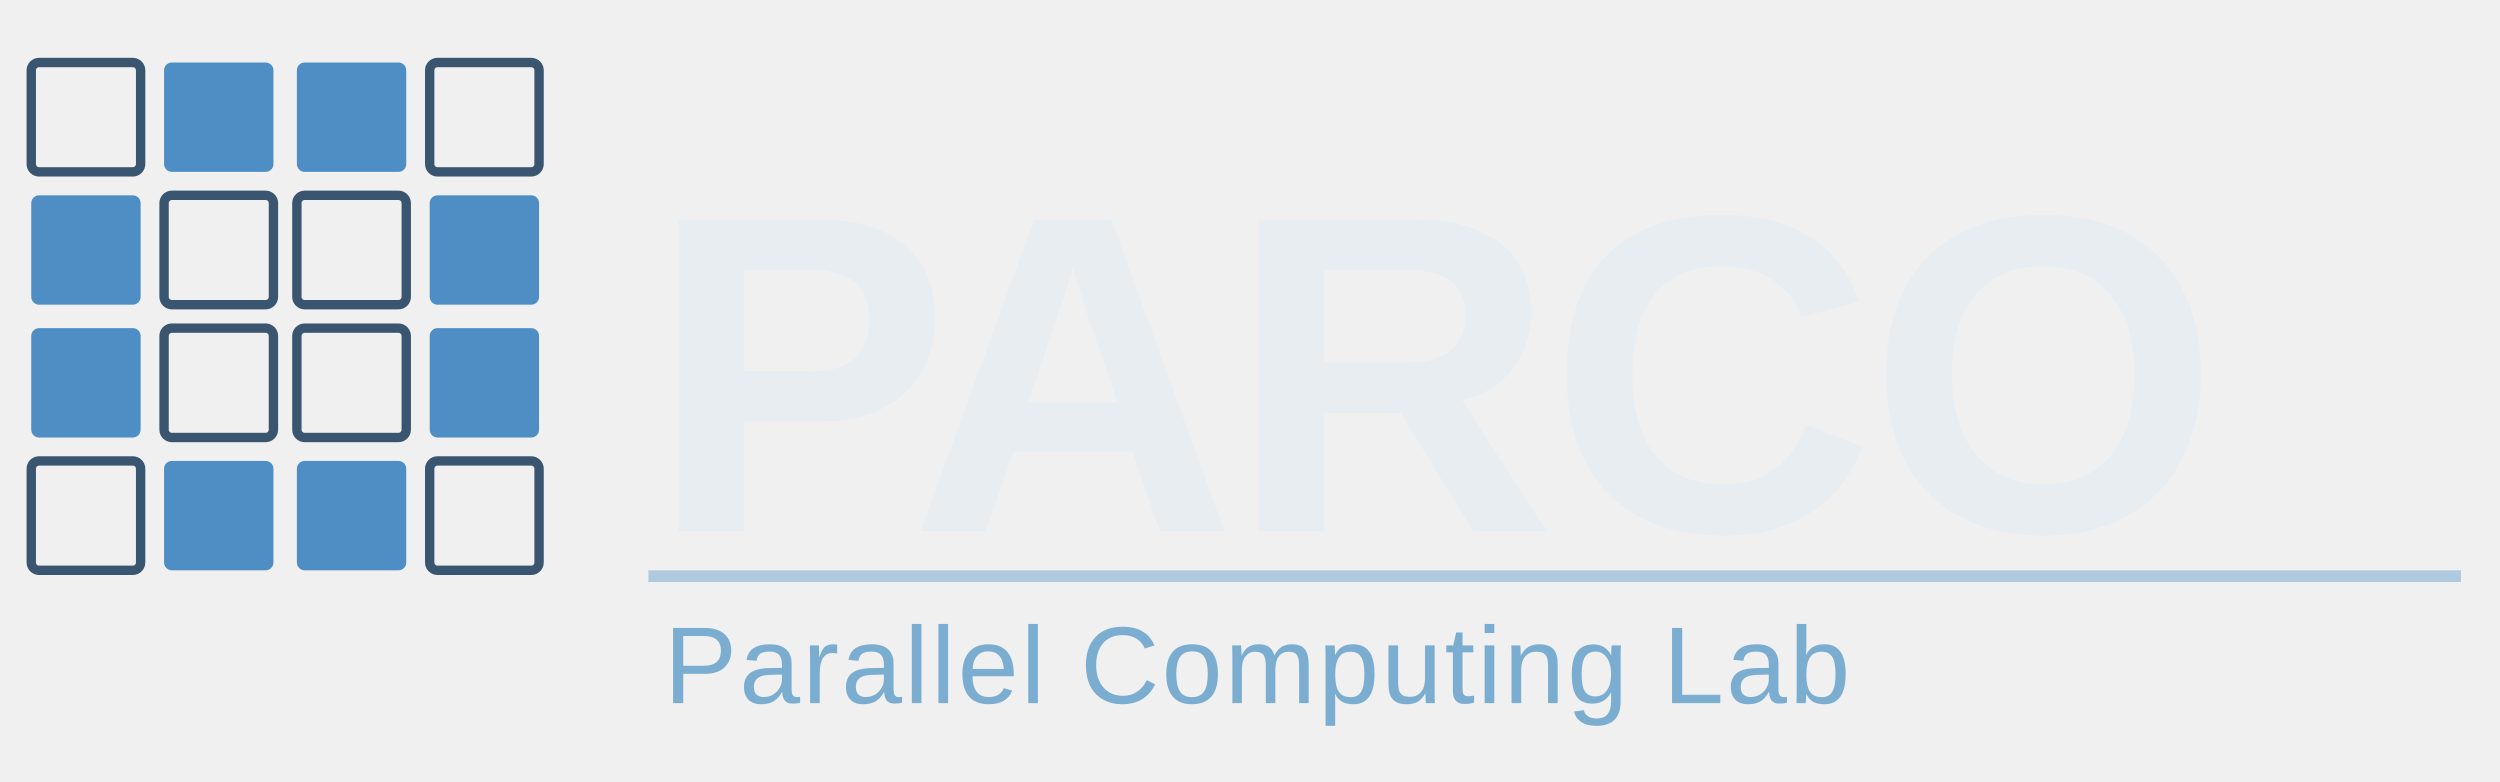
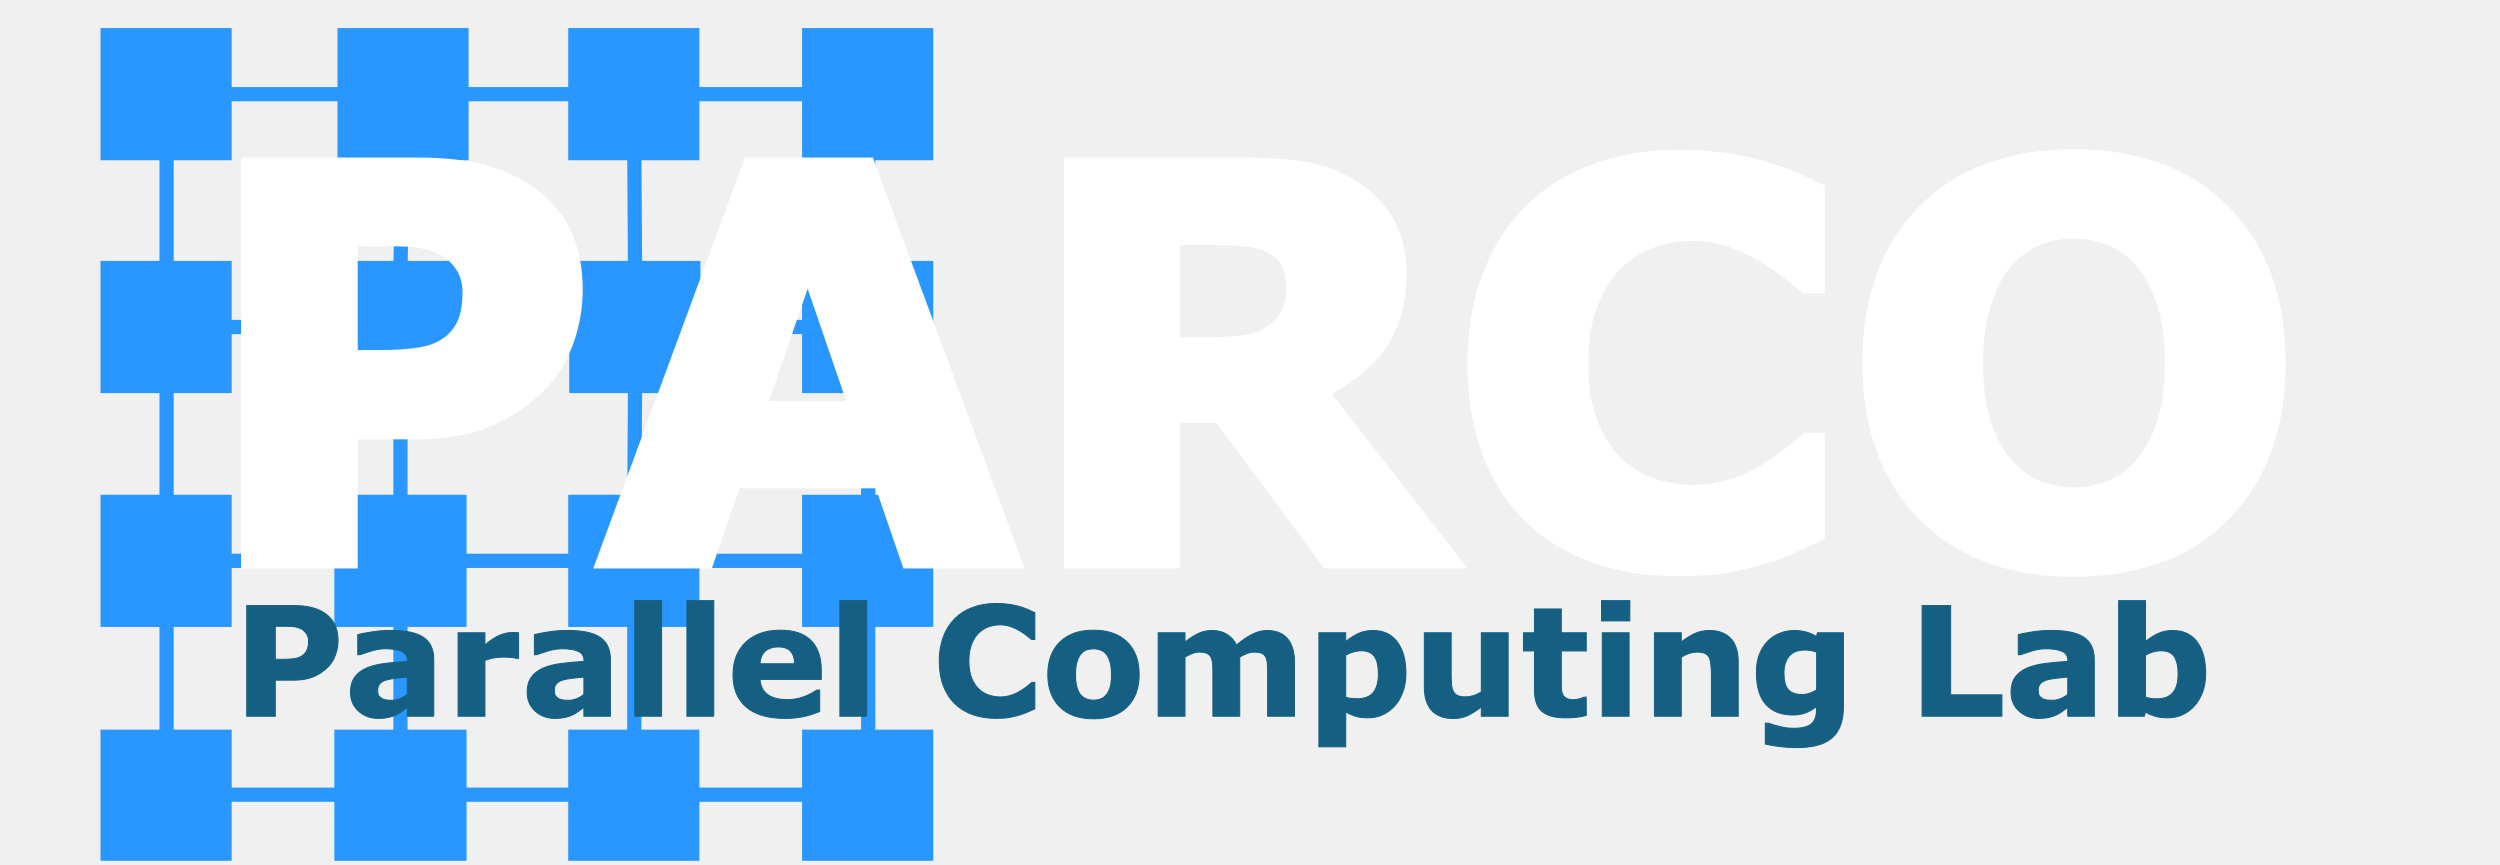
- <svg xmlns="http://www.w3.org/2000/svg" viewBox="0 0 320 100" width="320" height="100" role="img" aria-label="PARCO – Parallel Computing Lab">
-   <g>
-     <rect x="4" y="8" width="14" height="14" rx="1" fill="none" stroke="#3A5570" stroke-width="1.2" />
-     <rect x="21" y="8" width="14" height="14" rx="1" fill="#4E8EC4" stroke="none" />
-     <rect x="38" y="8" width="14" height="14" rx="1" fill="#4E8EC4" stroke="none" />
-     <rect x="55" y="8" width="14" height="14" rx="1" fill="none" stroke="#3A5570" stroke-width="1.2" />
-     <rect x="4" y="25" width="14" height="14" rx="1" fill="#4E8EC4" stroke="none" />
-     <rect x="21" y="25" width="14" height="14" rx="1" fill="none" stroke="#3A5570" stroke-width="1.2" />
-     <rect x="38" y="25" width="14" height="14" rx="1" fill="none" stroke="#3A5570" stroke-width="1.2" />
-     <rect x="55" y="25" width="14" height="14" rx="1" fill="#4E8EC4" stroke="none" />
-     <rect x="4" y="42" width="14" height="14" rx="1" fill="#4E8EC4" stroke="none" />
-     <rect x="21" y="42" width="14" height="14" rx="1" fill="none" stroke="#3A5570" stroke-width="1.2" />
-     <rect x="38" y="42" width="14" height="14" rx="1" fill="none" stroke="#3A5570" stroke-width="1.2" />
-     <rect x="55" y="42" width="14" height="14" rx="1" fill="#4E8EC4" stroke="none" />
-     <rect x="4" y="59" width="14" height="14" rx="1" fill="none" stroke="#3A5570" stroke-width="1.2" />
-     <rect x="21" y="59" width="14" height="14" rx="1" fill="#4E8EC4" stroke="none" />
-     <rect x="38" y="59" width="14" height="14" rx="1" fill="#4E8EC4" stroke="none" />
-     <rect x="55" y="59" width="14" height="14" rx="1" fill="none" stroke="#3A5570" stroke-width="1.2" />
+ <svg xmlns="http://www.w3.org/2000/svg" width="2416" height="835" xml:space="preserve" overflow="hidden" version="1.1" id="svg27">
+   <defs id="defs27" />
+   <g transform="translate(-1035 -815)" id="g27">
+     <g id="g26">
+       <rect x="1139" y="1527" width="113" height="113" stroke="#2997ff" stroke-width="13.75" stroke-linecap="butt" stroke-linejoin="miter" stroke-miterlimit="8" stroke-opacity="1" fill="#2997ff" fill-opacity="1" id="rect1" />
+       <path d="M1196 1414 1196 1526.38" stroke="#2997ff" stroke-width="13.75" stroke-linecap="butt" stroke-linejoin="miter" stroke-miterlimit="8" stroke-opacity="1" fill="none" fill-rule="evenodd" id="path1" />
+       <rect x="1365" y="1527" width="114" height="113" stroke="#2997ff" stroke-width="13.75" stroke-linecap="butt" stroke-linejoin="miter" stroke-miterlimit="8" stroke-opacity="1" fill="#2997ff" fill-opacity="1" id="rect2" />
+       <path d="M1422 1414 1422 1526.38" stroke="#2997ff" stroke-width="13.75" stroke-linecap="butt" stroke-linejoin="miter" stroke-miterlimit="8" stroke-opacity="1" fill="none" fill-rule="evenodd" id="path2" />
+       <path d="M1252 1583 1365.18 1583" stroke="#2997ff" stroke-width="13.75" stroke-linecap="butt" stroke-linejoin="miter" stroke-miterlimit="8" stroke-opacity="1" fill="none" fill-rule="evenodd" id="path3" />
+       <rect x="1591" y="1527" width="113" height="113" stroke="#2997ff" stroke-width="13.75" stroke-linecap="butt" stroke-linejoin="miter" stroke-miterlimit="8" stroke-opacity="1" fill="#2997ff" fill-opacity="1" id="rect3" />
+       <path d="M1648 1414 1648 1526.38" stroke="#2997ff" stroke-width="13.75" stroke-linecap="butt" stroke-linejoin="miter" stroke-miterlimit="8" stroke-opacity="1" fill="none" fill-rule="evenodd" id="path4" />
+       <path d="M1479 1583 1591.44 1583" stroke="#2997ff" stroke-width="13.75" stroke-linecap="butt" stroke-linejoin="miter" stroke-miterlimit="8" stroke-opacity="1" fill="none" fill-rule="evenodd" id="path5" />
+       <rect x="1817" y="1527" width="113" height="113" stroke="#2997ff" stroke-width="13.75" stroke-linecap="butt" stroke-linejoin="miter" stroke-miterlimit="8" stroke-opacity="1" fill="#2997ff" fill-opacity="1" id="rect5" />
+       <path d="M1874 1414 1874 1526.38" stroke="#2997ff" stroke-width="13.75" stroke-linecap="butt" stroke-linejoin="miter" stroke-miterlimit="8" stroke-opacity="1" fill="none" fill-rule="evenodd" id="path6" />
+       <path d="M1704 1583 1816.89 1583" stroke="#2997ff" stroke-width="13.75" stroke-linecap="butt" stroke-linejoin="miter" stroke-miterlimit="8" stroke-opacity="1" fill="none" fill-rule="evenodd" id="path7" />
+       <rect x="1139" y="849" width="113" height="114" stroke="#2997ff" stroke-width="13.75" stroke-linecap="butt" stroke-linejoin="miter" stroke-miterlimit="8" stroke-opacity="1" fill="#2997ff" fill-opacity="1" id="rect7" />
+       <path d="M0 0 115.33 0.001" stroke="#2997ff" stroke-width="13.75" stroke-linecap="butt" stroke-linejoin="miter" stroke-miterlimit="8" stroke-opacity="1" fill="none" fill-rule="evenodd" transform="matrix(1 0 0 -1 1252 906.001)" id="path8" />
+       <rect x="1139" y="1074" width="113" height="114" stroke="#2997ff" stroke-width="13.75" stroke-linecap="butt" stroke-linejoin="miter" stroke-miterlimit="8" stroke-opacity="1" fill="#2997ff" fill-opacity="1" id="rect8" />
+       <rect x="1368" y="849" width="113" height="114" stroke="#2997ff" stroke-width="13.75" stroke-linecap="butt" stroke-linejoin="miter" stroke-miterlimit="8" stroke-opacity="1" fill="#2997ff" fill-opacity="1" id="rect9" />
+       <path d="M1196 963 1196 1074.3" stroke="#2997ff" stroke-width="13.75" stroke-linecap="butt" stroke-linejoin="miter" stroke-miterlimit="8" stroke-opacity="1" fill="none" fill-rule="evenodd" id="path9" />
+       <rect x="1365" y="1074" width="114" height="114" stroke="#2997ff" stroke-width="13.75" stroke-linecap="butt" stroke-linejoin="miter" stroke-miterlimit="8" stroke-opacity="1" fill="#2997ff" fill-opacity="1" id="rect10" />
+       <path d="M0 0 2.154 111.302" stroke="#2997ff" stroke-width="13.75" stroke-linecap="butt" stroke-linejoin="miter" stroke-miterlimit="8" stroke-opacity="1" fill="none" fill-rule="evenodd" transform="matrix(-1 0 0 1 1424.15 963)" id="path10" />
+       <path d="M1252 1131 1365.18 1131" stroke="#2997ff" stroke-width="13.75" stroke-linecap="butt" stroke-linejoin="miter" stroke-miterlimit="8" stroke-opacity="1" fill="none" fill-rule="evenodd" id="path11" />
+       <path d="M1481 906 1591.29 906" stroke="#2997ff" stroke-width="13.75" stroke-linecap="butt" stroke-linejoin="miter" stroke-miterlimit="8" stroke-opacity="1" fill="none" fill-rule="evenodd" id="path12" />
+       <rect x="1591" y="849" width="113" height="114" stroke="#2997ff" stroke-width="13.75" stroke-linecap="butt" stroke-linejoin="miter" stroke-miterlimit="8" stroke-opacity="1" fill="#2997ff" fill-opacity="1" id="rect12" />
+       <path d="M1648 963 1648.73 1074.3" stroke="#2997ff" stroke-width="13.75" stroke-linecap="butt" stroke-linejoin="miter" stroke-miterlimit="8" stroke-opacity="1" fill="none" fill-rule="evenodd" id="path13" />
+       <path d="M1479 1131 1592.18 1131" stroke="#2997ff" stroke-width="13.75" stroke-linecap="butt" stroke-linejoin="miter" stroke-miterlimit="8" stroke-opacity="1" fill="none" fill-rule="evenodd" id="path14" />
+       <path d="M1704 906 1816.89 906" stroke="#2997ff" stroke-width="13.75" stroke-linecap="butt" stroke-linejoin="miter" stroke-miterlimit="8" stroke-opacity="1" fill="none" fill-rule="evenodd" id="path15" />
+       <rect x="1817" y="849" width="113" height="114" stroke="#2997ff" stroke-width="13.75" stroke-linecap="butt" stroke-linejoin="miter" stroke-miterlimit="8" stroke-opacity="1" fill="#2997ff" fill-opacity="1" id="rect15" />
+       <rect x="1817" y="1074" width="113" height="114" stroke="#2997ff" stroke-width="13.75" stroke-linecap="butt" stroke-linejoin="miter" stroke-miterlimit="8" stroke-opacity="1" fill="#2997ff" fill-opacity="1" id="rect16" />
+       <path d="M1874 963 1874 1074.3" stroke="#2997ff" stroke-width="13.75" stroke-linecap="butt" stroke-linejoin="miter" stroke-miterlimit="8" stroke-opacity="1" fill="none" fill-rule="evenodd" id="path16" />
+       <path d="M1705 1131 1817.15 1131" stroke="#2997ff" stroke-width="13.75" stroke-linecap="butt" stroke-linejoin="miter" stroke-miterlimit="8" stroke-opacity="1" fill="none" fill-rule="evenodd" id="path17" />
+       <rect x="1139" y="1300" width="113" height="114" stroke="#2997ff" stroke-width="13.75" stroke-linecap="butt" stroke-linejoin="miter" stroke-miterlimit="8" stroke-opacity="1" fill="#2997ff" fill-opacity="1" id="rect17" />
+       <path d="M1196 1188 1196 1300.38" stroke="#2997ff" stroke-width="13.75" stroke-linecap="butt" stroke-linejoin="miter" stroke-miterlimit="8" stroke-opacity="1" fill="none" fill-rule="evenodd" id="path18" />
+       <rect x="1365" y="1300" width="114" height="114" stroke="#2997ff" stroke-width="13.75" stroke-linecap="butt" stroke-linejoin="miter" stroke-miterlimit="8" stroke-opacity="1" fill="#2997ff" fill-opacity="1" id="rect18" />
+       <path d="M1422 1188 1422 1300.38" stroke="#2997ff" stroke-width="13.75" stroke-linecap="butt" stroke-linejoin="miter" stroke-miterlimit="8" stroke-opacity="1" fill="none" fill-rule="evenodd" id="path19" />
+       <path d="M1252 1357 1365.18 1357" stroke="#2997ff" stroke-width="13.75" stroke-linecap="butt" stroke-linejoin="miter" stroke-miterlimit="8" stroke-opacity="1" fill="none" fill-rule="evenodd" id="path20" />
+       <rect x="1591" y="1300" width="113" height="114" stroke="#2997ff" stroke-width="13.75" stroke-linecap="butt" stroke-linejoin="miter" stroke-miterlimit="8" stroke-opacity="1" fill="#2997ff" fill-opacity="1" id="rect20" />
+       <path d="M0 0 0.735 112.378" stroke="#2997ff" stroke-width="13.75" stroke-linecap="butt" stroke-linejoin="miter" stroke-miterlimit="8" stroke-opacity="1" fill="none" fill-rule="evenodd" transform="matrix(-1 0 0 1 1648.73 1188)" id="path21" />
+       <path d="M1479 1357 1591.44 1357" stroke="#2997ff" stroke-width="13.75" stroke-linecap="butt" stroke-linejoin="miter" stroke-miterlimit="8" stroke-opacity="1" fill="none" fill-rule="evenodd" id="path22" />
+       <rect x="1817" y="1300" width="113" height="114" stroke="#2997ff" stroke-width="13.75" stroke-linecap="butt" stroke-linejoin="miter" stroke-miterlimit="8" stroke-opacity="1" fill="#2997ff" fill-opacity="1" id="rect22" />
+       <path d="M1874 1188 1874 1300.38" stroke="#2997ff" stroke-width="13.75" stroke-linecap="butt" stroke-linejoin="miter" stroke-miterlimit="8" stroke-opacity="1" fill="none" fill-rule="evenodd" id="path23" />
+       <path d="M1704 1357 1816.89 1357" stroke="#2997ff" stroke-width="13.75" stroke-linecap="butt" stroke-linejoin="miter" stroke-miterlimit="8" stroke-opacity="1" fill="none" fill-rule="evenodd" id="path24" />
+       <rect x="1592" y="1074" width="113" height="114" stroke="#2997ff" stroke-width="13.75" stroke-linecap="butt" stroke-linejoin="miter" stroke-miterlimit="8" stroke-opacity="1" fill="#2997ff" fill-opacity="1" id="rect24" />
+       <path d="M1815.5 1072.41 1768.35 1209.68 1862.63 1209.68ZM1373.71 1045.76 1373.71 1160.27 1402.02 1160.27C1418.83 1160.27 1432.68 1159.24 1443.58 1157.19 1454.47 1155.13 1463.6 1151.03 1470.98 1144.87 1477.33 1139.39 1481.92 1132.84 1484.75 1125.22 1487.58 1117.61 1488.99 1108.32 1488.99 1097.37 1488.99 1086.58 1486.08 1077.3 1480.24 1069.51 1474.41 1061.72 1467.64 1056.29 1459.92 1053.21 1449.62 1049.1 1439.59 1046.83 1429.81 1046.4 1420.03 1045.97 1406.99 1045.76 1390.7 1045.76ZM2168.41 1044.73 2168.41 1147.92 2198.77 1147.92C2214.55 1147.92 2227.76 1147.15 2238.4 1145.6 2249.03 1144.06 2257.95 1140.54 2265.16 1135.05 2272.02 1129.73 2277.04 1123.86 2280.21 1117.42 2283.39 1110.99 2284.97 1102.37 2284.97 1091.56 2284.97 1081.96 2283 1073.72 2279.05 1066.86 2275.11 1060 2268.33 1054.59 2258.73 1050.65 2252.04 1047.9 2244.23 1046.23 2235.31 1045.63 2226.39 1045.03 2216.01 1044.73 2204.17 1044.73ZM3039.41 1038.56C3026.88 1038.56 3015.09 1040.79 3004.03 1045.25 2992.96 1049.71 2982.8 1057.08 2973.53 1067.38 2964.96 1076.98 2957.96 1090.23 2952.56 1107.13 2947.16 1124.03 2944.46 1143.63 2944.46 1165.93 2944.46 1188.75 2947.07 1208.17 2952.3 1224.21 2957.54 1240.25 2964.44 1253.33 2973.02 1263.46 2981.6 1273.58 2991.63 1281.04 3003.13 1285.84 3014.62 1290.65 3026.71 1293.05 3039.41 1293.05 3052.1 1293.05 3064.2 1290.6 3075.69 1285.71 3087.18 1280.83 3097.22 1273.23 3105.8 1262.94 3115.4 1251.28 3122.52 1237.51 3127.16 1221.64 3131.79 1205.77 3134.1 1187.12 3134.1 1165.67 3134.1 1142.69 3131.44 1123.13 3126.13 1107 3120.81 1090.88 3113.86 1077.84 3105.28 1067.89 3096.53 1057.6 3086.46 1050.13 3075.05 1045.5 3063.64 1040.87 3051.76 1038.56 3039.41 1038.56ZM2070.11 974.224 2235.82 974.224C2258.47 974.224 2277.94 975.511 2294.24 978.084 2310.53 980.657 2325.8 986.232 2340.04 994.81 2354.45 1003.39 2365.9 1014.5 2374.39 1028.13 2382.89 1041.77 2387.13 1058.88 2387.13 1079.47 2387.13 1107.78 2380.57 1130.85 2367.45 1148.69 2354.32 1166.53 2335.58 1181.37 2311.22 1193.21L2439.11 1357.38 2318.42 1357.38 2214.19 1216.88 2168.41 1216.88 2168.41 1357.38 2070.11 1357.38ZM1759.86 974.224 1873.59 974.224 2015.12 1357.38 1913.08 1357.38 1886.39 1279.93 1744.6 1279.93 1717.91 1357.38 1618.33 1357.38ZM1274.9 974.224 1437.53 974.224C1461.89 974.224 1482.43 976.326 1499.16 980.528 1515.88 984.731 1530.68 991.036 1543.55 999.442 1558.99 1009.56 1570.78 1022.52 1578.93 1038.3 1587.08 1054.08 1591.15 1073.04 1591.15 1095.17 1591.15 1112.32 1588.15 1129.09 1582.14 1145.47 1576.14 1161.86 1567.56 1175.62 1556.41 1186.77 1541.14 1201.87 1524.12 1213.28 1505.33 1221 1486.55 1228.72 1463.17 1232.58 1435.21 1232.58L1373.71 1232.58 1373.71 1357.38 1274.9 1357.38ZM2656.04 966.762C2672.17 966.762 2686.71 967.662 2699.66 969.464 2712.61 971.265 2724.58 973.624 2735.56 976.54 2747.05 979.799 2757.47 983.445 2766.82 987.476 2776.17 991.508 2784.36 995.239 2791.4 998.67L2791.4 1091.56 2780.07 1091.56C2775.27 1087.47 2769.22 1082.6 2761.93 1076.97 2754.64 1071.34 2746.36 1065.79 2737.1 1060.33 2727.67 1054.87 2717.46 1050.26 2706.48 1046.5 2695.5 1042.75 2683.75 1040.87 2671.23 1040.87 2657.33 1040.87 2644.12 1043.05 2631.6 1047.42 2619.08 1051.78 2607.5 1059.02 2596.86 1069.12 2586.74 1078.88 2578.55 1091.8 2572.29 1107.89 2566.02 1123.99 2562.89 1143.5 2562.89 1166.45 2562.89 1190.41 2566.28 1210.44 2573.06 1226.53 2579.83 1242.63 2588.37 1255.3 2598.66 1264.54 2609.13 1273.95 2620.79 1280.67 2633.66 1284.7 2646.52 1288.72 2659.22 1290.73 2671.74 1290.73 2683.75 1290.73 2695.63 1288.94 2707.38 1285.36 2719.13 1281.77 2729.98 1276.91 2739.93 1270.76 2748.34 1265.81 2756.14 1260.52 2763.35 1254.89 2770.55 1249.26 2776.47 1244.39 2781.1 1240.3L2791.4 1240.3 2791.4 1331.9C2781.79 1336.19 2772.61 1340.22 2763.86 1344 2755.11 1347.77 2745.94 1351.03 2736.33 1353.78 2723.81 1357.38 2712.06 1360.12 2701.08 1362.01 2690.1 1363.9 2675 1364.84 2655.79 1364.84 2627.31 1364.84 2601.02 1360.64 2576.92 1352.23 2552.81 1343.83 2532.1 1331.3 2514.77 1314.66 2497.45 1298.02 2484.02 1277.27 2474.5 1252.39 2464.98 1227.52 2460.22 1198.78 2460.22 1166.19 2460.22 1135.82 2464.77 1108.29 2473.86 1083.59 2482.95 1058.88 2496.16 1037.7 2513.49 1020.03 2530.13 1003.04 2550.76 989.921 2575.37 980.657 2599.99 971.393 2626.88 966.762 2656.04 966.762ZM3039.15 966.247C3100.57 966.247 3148.86 984.131 3184.02 1019.9 3219.19 1055.67 3236.78 1104.34 3236.78 1165.93 3236.78 1227 3219.28 1275.51 3184.28 1311.45 3149.29 1347.39 3100.91 1365.36 3039.15 1365.36 2977.56 1365.36 2929.27 1347.39 2894.28 1311.45 2859.28 1275.51 2841.78 1227 2841.78 1165.93 2841.78 1104.34 2859.28 1055.67 2894.28 1019.9 2929.27 984.131 2977.56 966.247 3039.15 966.247Z" stroke="#FFFFFF" stroke-width="14" stroke-linecap="butt" stroke-linejoin="miter" stroke-miterlimit="8" stroke-opacity="1" fill="#FFFFFF" fill-rule="evenodd" fill-opacity="1" id="path25" />
+       <text fill="#ffffff" fill-opacity="1" font-family="Arial, Arial_MSFontService, sans-serif" font-size="399.11px" direction="ltr" writing-mode="lr-tb" x="1274.9" y="1315.47" id="text25" />
+       <path d="M3033.29 1469.31C3029.79 1469.6 3026.01 1469.99 3021.95 1470.49 3017.88 1470.99 3014.79 1471.58 3012.69 1472.25 3010.1 1473.06 3008.13 1474.24 3006.76 1475.79 3005.4 1477.34 3004.72 1479.38 3004.72 1481.9 3004.72 1483.57 3004.86 1484.93 3005.15 1485.98 3005.44 1487.03 3006.15 1488.03 3007.3 1488.99 3008.4 1489.94 3009.72 1490.64 3011.25 1491.1 3012.78 1491.55 3015.17 1491.78 3018.43 1491.78 3021.01 1491.78 3023.63 1491.25 3026.29 1490.2 3028.94 1489.15 3031.28 1487.77 3033.29 1486.05ZM1599.28 1469.31C1595.78 1469.6 1592 1469.99 1587.94 1470.49 1583.87 1470.99 1580.78 1471.58 1578.68 1472.25 1576.09 1473.06 1574.12 1474.24 1572.75 1475.79 1571.39 1477.34 1570.71 1479.38 1570.71 1481.9 1570.71 1483.57 1570.85 1484.93 1571.14 1485.98 1571.43 1487.03 1572.14 1488.03 1573.29 1488.99 1574.39 1489.94 1575.71 1490.64 1577.24 1491.1 1578.77 1491.55 1581.16 1491.78 1584.42 1491.78 1587 1491.78 1589.62 1491.25 1592.28 1490.2 1594.93 1489.15 1597.27 1487.77 1599.28 1486.05ZM1428.55 1469.31C1425.05 1469.6 1421.27 1469.99 1417.21 1470.49 1413.14 1470.99 1410.05 1471.58 1407.95 1472.25 1405.36 1473.06 1403.39 1474.24 1402.03 1475.79 1400.66 1477.34 1399.98 1479.38 1399.98 1481.9 1399.98 1483.57 1400.12 1484.93 1400.41 1485.98 1400.7 1487.03 1401.41 1488.03 1402.56 1488.99 1403.66 1489.94 1404.98 1490.64 1406.51 1491.1 1408.04 1491.55 1410.43 1491.78 1413.69 1491.78 1416.27 1491.78 1418.89 1491.25 1421.55 1490.2 1424.2 1489.15 1426.54 1487.77 1428.55 1486.05ZM3123.25 1443.9C3120.82 1443.9 3118.31 1444.27 3115.73 1445.01 3113.16 1445.75 3110.7 1446.82 3108.36 1448.2L3108.36 1488.62C3110.22 1489.29 3111.99 1489.74 3113.66 1489.98 3115.33 1490.22 3117.33 1490.34 3119.67 1490.34 3126.5 1490.34 3131.58 1488.34 3134.93 1484.32 3138.27 1480.31 3139.94 1474.29 3139.94 1466.26 3139.94 1459.1 3138.72 1453.58 3136.29 1449.71 3133.85 1445.84 3129.51 1443.9 3123.25 1443.9ZM2350.39 1443.9C2347.95 1443.9 2345.45 1444.27 2342.87 1445.01 2340.29 1445.75 2337.83 1446.82 2335.49 1448.2L2335.49 1488.69C2337.21 1489.36 2339.05 1489.79 2341.01 1489.98 2342.97 1490.17 2344.9 1490.27 2346.81 1490.27 2353.64 1490.27 2358.72 1488.28 2362.06 1484.29 2365.4 1480.3 2367.08 1474.29 2367.08 1466.26 2367.08 1458.43 2365.74 1452.74 2363.06 1449.21 2360.39 1445.67 2356.17 1443.9 2350.39 1443.9ZM2779.35 1443.18C2772.57 1443.18 2767.48 1445.13 2764.1 1449.03 2760.71 1452.93 2759.01 1458.38 2759.01 1465.36 2759.01 1473.12 2760.45 1478.52 2763.34 1481.59 2766.23 1484.65 2770.52 1486.18 2776.2 1486.18 2778.78 1486.18 2781.31 1485.77 2783.79 1484.96 2786.27 1484.15 2788.54 1483.07 2790.59 1481.73L2790.59 1445.19C2789.11 1444.57 2787.3 1444.08 2785.15 1443.72 2783 1443.36 2781.07 1443.18 2779.35 1443.18ZM2091.75 1442.04C2089.26 1442.04 2087.04 1442.37 2085.11 1443.04 2083.17 1443.71 2081.31 1445.05 2079.54 1447.06 2077.96 1448.93 2076.71 1451.49 2075.77 1454.74 2074.84 1457.99 2074.38 1462.09 2074.38 1467.01 2074.38 1471.42 2074.78 1475.23 2075.6 1478.46 2076.41 1481.69 2077.61 1484.29 2079.18 1486.25 2080.72 1488.12 2082.55 1489.48 2084.68 1490.34 2086.8 1491.2 2089.23 1491.63 2091.96 1491.63 2094.31 1491.63 2096.54 1491.24 2098.67 1490.45 2100.8 1489.66 2102.61 1488.33 2104.09 1486.47 2105.77 1484.41 2107.02 1481.93 2107.86 1479.04 2108.7 1476.14 2109.12 1472.13 2109.12 1467.01 2109.12 1462.28 2108.68 1458.31 2107.82 1455.1 2106.96 1451.89 2105.77 1449.33 2104.23 1447.42 2102.7 1445.46 2100.86 1444.07 2098.71 1443.26 2096.55 1442.44 2094.23 1442.04 2091.75 1442.04ZM1787.1 1440.17C1782.12 1440.17 1778.03 1441.46 1774.82 1444.05 1771.62 1446.63 1769.82 1450.77 1769.44 1456.46L1802.96 1456.46C1802.82 1451.06 1801.48 1446.99 1798.94 1444.26 1796.4 1441.53 1792.46 1440.17 1787.1 1440.17ZM2583.44 1426.53 2609.35 1426.53 2609.35 1507.14 2583.44 1507.14ZM2411.49 1426.53 2437.4 1426.53 2437.4 1466.51C2437.4 1470.58 2437.53 1473.96 2437.79 1476.67 2438.06 1479.37 2438.67 1481.61 2439.62 1483.38 2440.53 1485.15 2441.91 1486.44 2443.75 1487.26 2445.59 1488.07 2448.17 1488.48 2451.47 1488.48 2453.67 1488.48 2456.11 1488.07 2458.79 1487.26 2461.47 1486.44 2464.05 1485.25 2466.54 1483.67L2466.54 1426.53 2492.45 1426.53 2492.45 1507.14 2466.54 1507.14 2466.54 1498.24C2461.76 1501.87 2457.39 1504.64 2453.42 1506.53 2449.46 1508.42 2444.73 1509.36 2439.23 1509.36 2430.34 1509.36 2423.49 1506.8 2418.69 1501.68 2413.89 1496.56 2411.49 1489 2411.49 1479ZM1530.05 1426.24C1530.95 1426.24 1531.98 1426.27 1533.13 1426.32 1534.27 1426.36 1535.27 1426.44 1536.13 1426.53L1536.13 1451.15 1533.84 1451.15C1532.74 1450.77 1530.98 1450.48 1528.54 1450.29 1526.11 1450.1 1524.08 1450 1522.45 1450 1518.78 1450 1515.53 1450.24 1512.71 1450.72 1509.9 1451.2 1506.86 1452.01 1503.62 1453.16L1503.62 1507.14 1477.71 1507.14 1477.71 1426.53 1503.62 1426.53 1503.62 1438.38C1509.3 1433.49 1514.24 1430.25 1518.44 1428.65 1522.64 1427.05 1526.51 1426.24 1530.05 1426.24ZM2768.87 1424.31C2773.22 1424.31 2777.18 1424.82 2780.74 1425.85 2784.3 1426.88 2787.53 1428.3 2790.45 1430.12L2791.38 1426.53 2816.5 1426.53 2816.5 1497.88C2816.5 1505.44 2815.43 1511.8 2813.27 1516.97 2811.12 1522.14 2808.11 1526.18 2804.23 1529.1 2800.35 1532.07 2795.68 1534.21 2790.2 1535.53 2784.72 1536.84 2778.53 1537.5 2771.64 1537.5 2766.04 1537.5 2760.53 1537.16 2755.1 1536.49 2749.67 1535.82 2744.97 1535.01 2740.99 1534.05L2740.99 1513.89 2744.15 1513.89C2747.3 1515.13 2751.15 1516.27 2755.69 1517.29 2760.23 1518.32 2764.29 1518.84 2767.87 1518.84 2772.65 1518.84 2776.53 1518.4 2779.52 1517.51 2782.51 1516.62 2784.79 1515.37 2786.36 1513.74 2787.85 1512.21 2788.92 1510.25 2789.59 1507.86 2790.26 1505.46 2790.59 1502.59 2790.59 1499.24L2790.59 1497.74C2787.49 1500.27 2784.05 1502.28 2780.27 1503.76 2776.49 1505.25 2772.29 1505.99 2767.65 1505.99 2756.37 1505.99 2747.68 1502.59 2741.56 1495.8 2735.44 1489 2732.38 1478.67 2732.38 1464.79 2732.38 1458.14 2733.31 1452.4 2735.18 1447.56 2737.04 1442.73 2739.67 1438.52 2743.06 1434.93 2746.22 1431.58 2750.1 1428.97 2754.71 1427.11 2759.32 1425.24 2764.04 1424.31 2768.87 1424.31ZM2687.08 1424.31C2695.77 1424.31 2702.57 1426.84 2707.47 1431.92 2712.37 1436.99 2714.82 1444.57 2714.82 1454.67L2714.82 1507.14 2688.91 1507.14 2688.91 1467.16C2688.91 1463.9 2688.74 1460.66 2688.4 1457.43 2688.07 1454.2 2687.49 1451.82 2686.68 1450.29 2685.72 1448.52 2684.32 1447.23 2682.48 1446.41 2680.64 1445.6 2678.07 1445.19 2674.77 1445.19 2672.42 1445.19 2670.04 1445.58 2667.62 1446.34 2665.21 1447.11 2662.59 1448.33 2659.76 1450L2659.76 1507.14 2633.85 1507.14 2633.85 1426.53 2659.76 1426.53 2659.76 1435.43C2664.35 1431.84 2668.76 1429.09 2672.99 1427.18 2677.22 1425.26 2681.91 1424.31 2687.08 1424.31ZM2361.95 1424.31C2371.98 1424.31 2379.78 1427.99 2385.35 1435.36 2390.92 1442.73 2393.7 1452.85 2393.7 1465.72 2393.7 1472.37 2392.69 1478.43 2390.66 1483.88 2388.63 1489.34 2385.96 1493.84 2382.66 1497.38 2379.22 1501.11 2375.33 1503.93 2370.98 1505.85 2366.63 1507.76 2361.97 1508.72 2357 1508.72 2352.41 1508.72 2348.52 1508.23 2345.31 1507.25 2342.11 1506.26 2338.84 1504.89 2335.49 1503.12L2335.49 1536.71 2309.58 1536.71 2309.58 1426.53 2335.49 1426.53 2335.49 1434.93C2339.46 1431.77 2343.51 1429.21 2347.64 1427.25 2351.78 1425.29 2356.55 1424.31 2361.95 1424.31ZM2206.4 1424.31C2211.7 1424.31 2216.39 1425.49 2220.45 1427.86 2224.51 1430.23 2227.69 1433.71 2229.98 1438.3 2235.14 1433.95 2240.16 1430.53 2245.04 1428.04 2249.91 1425.55 2254.69 1424.31 2259.37 1424.31 2268.07 1424.31 2274.67 1426.91 2279.19 1432.13 2283.7 1437.35 2285.96 1444.86 2285.96 1454.67L2285.96 1507.14 2260.05 1507.14 2260.05 1466.87C2260.05 1462.9 2259.97 1459.55 2259.8 1456.82 2259.63 1454.09 2259.12 1451.87 2258.26 1450.15 2257.44 1448.42 2256.15 1447.17 2254.38 1446.38 2252.61 1445.59 2250.12 1445.19 2246.91 1445.19 2244.76 1445.19 2242.66 1445.56 2240.6 1446.31 2238.54 1447.05 2236.03 1448.28 2233.06 1450L2233.06 1507.14 2207.15 1507.14 2207.15 1466.87C2207.15 1462.95 2207.05 1459.61 2206.86 1456.86 2206.67 1454.11 2206.14 1451.87 2205.28 1450.15 2204.42 1448.42 2203.12 1447.17 2201.37 1446.38 2199.62 1445.59 2197.17 1445.19 2194.01 1445.19 2191.48 1445.19 2189.01 1445.71 2186.62 1446.74 2184.23 1447.77 2182.08 1448.85 2180.16 1450L2180.16 1507.14 2154.25 1507.14 2154.25 1426.53 2180.16 1426.53 2180.16 1435.43C2184.61 1431.94 2188.86 1429.21 2192.92 1427.25 2196.98 1425.29 2201.48 1424.31 2206.4 1424.31ZM3017.28 1424.24C3031.97 1424.24 3042.58 1426.5 3049.11 1431.02 3055.64 1435.54 3058.91 1442.63 3058.91 1452.3L3058.91 1507.14 3033.29 1507.14 3033.29 1498.6C3031.9 1499.65 3030.18 1500.92 3028.12 1502.4 3026.06 1503.88 3024.12 1505.06 3022.3 1505.92 3019.77 1507.07 3017.14 1507.92 3014.41 1508.47 3011.68 1509.02 3008.69 1509.29 3005.44 1509.29 2997.78 1509.29 2991.37 1506.92 2986.2 1502.19 2981.03 1497.45 2978.45 1491.39 2978.45 1484.03 2978.45 1478.14 2979.76 1473.33 2982.4 1469.6 2985.03 1465.87 2988.76 1462.92 2993.59 1460.77 2998.38 1458.62 3004.31 1457.09 3011.39 1456.18 3018.48 1455.27 3025.82 1454.6 3033.43 1454.17L3033.43 1453.74C3033.43 1449.29 3031.61 1446.21 3027.97 1444.51 3024.34 1442.81 3018.98 1441.96 3011.9 1441.96 3007.64 1441.96 3003.09 1442.72 2998.26 1444.23 2993.43 1445.73 2989.96 1446.89 2987.85 1447.71L2985.48 1447.71 2985.48 1428.25C2988.21 1427.54 2992.65 1426.69 2998.8 1425.71 3004.95 1424.73 3011.11 1424.24 3017.28 1424.24ZM1583.27 1424.24C1597.96 1424.24 1608.57 1426.5 1615.1 1431.02 1621.63 1435.54 1624.9 1442.63 1624.9 1452.3L1624.9 1507.14 1599.28 1507.14 1599.28 1498.6C1597.89 1499.65 1596.17 1500.92 1594.11 1502.4 1592.05 1503.88 1590.11 1505.06 1588.29 1505.92 1585.76 1507.07 1583.13 1507.92 1580.4 1508.47 1577.67 1509.02 1574.68 1509.29 1571.43 1509.29 1563.77 1509.29 1557.36 1506.92 1552.19 1502.19 1547.02 1497.45 1544.44 1491.39 1544.44 1484.03 1544.44 1478.14 1545.75 1473.33 1548.39 1469.6 1551.02 1465.87 1554.75 1462.92 1559.58 1460.77 1564.37 1458.62 1570.3 1457.09 1577.38 1456.18 1584.47 1455.27 1591.81 1454.6 1599.42 1454.17L1599.42 1453.74C1599.42 1449.29 1597.6 1446.21 1593.96 1444.51 1590.33 1442.81 1584.97 1441.96 1577.89 1441.96 1573.63 1441.96 1569.08 1442.72 1564.25 1444.23 1559.42 1445.73 1555.95 1446.89 1553.84 1447.71L1551.47 1447.71 1551.47 1428.25C1554.2 1427.54 1558.64 1426.69 1564.79 1425.71 1570.94 1424.73 1577.1 1424.24 1583.27 1424.24ZM1412.54 1424.24C1427.23 1424.24 1437.84 1426.5 1444.37 1431.02 1450.91 1435.54 1454.17 1442.63 1454.17 1452.3L1454.17 1507.14 1428.55 1507.14 1428.55 1498.6C1427.16 1499.65 1425.44 1500.92 1423.38 1502.4 1421.32 1503.88 1419.38 1505.06 1417.56 1505.92 1415.03 1507.07 1412.4 1507.92 1409.67 1508.47 1406.94 1509.02 1403.95 1509.29 1400.7 1509.29 1393.04 1509.29 1386.63 1506.92 1381.46 1502.19 1376.29 1497.45 1373.71 1491.39 1373.71 1484.03 1373.71 1478.14 1375.02 1473.33 1377.66 1469.6 1380.29 1465.87 1384.02 1462.92 1388.85 1460.77 1393.64 1458.62 1399.57 1457.09 1406.65 1456.18 1413.74 1455.27 1421.08 1454.6 1428.69 1454.17L1428.69 1453.74C1428.69 1449.29 1426.87 1446.21 1423.24 1444.51 1419.6 1442.81 1414.24 1441.96 1407.16 1441.96 1402.9 1441.96 1398.35 1442.72 1393.52 1444.23 1388.69 1445.73 1385.22 1446.89 1383.11 1447.71L1380.74 1447.71 1380.74 1428.25C1383.47 1427.54 1387.91 1426.69 1394.06 1425.71 1400.21 1424.73 1406.37 1424.24 1412.54 1424.24ZM2091.75 1424.02C2105.81 1424.02 2116.69 1427.85 2124.37 1435.5 2132.05 1443.16 2135.89 1453.62 2135.89 1466.87 2135.89 1480.13 2132.02 1490.57 2124.3 1498.2 2116.57 1505.83 2105.72 1509.65 2091.75 1509.65 2077.77 1509.65 2066.92 1505.83 2059.19 1498.2 2051.47 1490.57 2047.6 1480.13 2047.6 1466.87 2047.6 1453.52 2051.49 1443.04 2059.27 1435.43 2067.04 1427.82 2077.87 1424.02 2091.75 1424.02ZM1789.18 1424.02C1802.29 1424.02 1812.15 1427.33 1818.75 1433.96 1825.35 1440.59 1828.66 1450.12 1828.66 1462.56L1828.66 1471.61 1769.51 1471.61C1769.89 1477.92 1772.3 1482.76 1776.72 1486.11 1781.15 1489.46 1787.67 1491.13 1796.28 1491.13 1801.74 1491.13 1807.03 1490.15 1812.15 1488.19 1817.27 1486.23 1821.31 1484.12 1824.28 1481.87L1827.15 1481.87 1827.15 1502.62C1821.31 1504.96 1815.81 1506.66 1810.64 1507.71 1805.47 1508.76 1799.75 1509.29 1793.48 1509.29 1777.31 1509.29 1764.92 1505.65 1756.3 1498.38 1747.69 1491.11 1743.38 1480.75 1743.38 1467.3 1743.38 1454 1747.46 1443.46 1755.62 1435.68 1763.78 1427.91 1774.97 1424.02 1789.18 1424.02ZM1301.03 1420.22 1301.03 1452.16 1308.92 1452.16C1313.61 1452.16 1317.48 1451.87 1320.52 1451.3 1323.55 1450.72 1326.1 1449.58 1328.16 1447.86 1329.93 1446.33 1331.21 1444.51 1332 1442.38 1332.79 1440.26 1333.18 1437.67 1333.18 1434.61 1333.18 1431.6 1332.37 1429.01 1330.74 1426.84 1329.12 1424.67 1327.23 1423.15 1325.07 1422.29 1322.2 1421.15 1319.4 1420.51 1316.68 1420.39 1313.95 1420.28 1310.31 1420.22 1305.77 1420.22ZM2517.91 1403.49 2543.82 1403.49 2543.82 1426.53 2567.94 1426.53 2567.94 1444.05 2543.82 1444.05 2543.82 1472.66C2543.82 1475.48 2543.85 1477.95 2543.9 1480.06 2543.94 1482.17 2544.32 1484.06 2545.04 1485.74 2545.71 1487.42 2546.89 1488.75 2548.58 1489.73 2550.28 1490.71 2552.75 1491.2 2555.99 1491.2 2557.33 1491.2 2559.08 1490.92 2561.25 1490.34 2563.42 1489.77 2564.94 1489.24 2565.79 1488.76L2567.94 1488.76 2567.94 1506.43C2565.17 1507.14 2562.22 1507.7 2559.11 1508.11 2556 1508.51 2552.2 1508.72 2547.7 1508.72 2537.65 1508.72 2530.17 1506.68 2525.27 1502.62 2520.36 1498.55 2517.91 1491.59 2517.91 1481.73L2517.91 1444.05 2507.29 1444.05 2507.29 1426.53 2517.91 1426.53ZM2892.53 1400.26 2920.09 1400.26 2920.09 1486.47 2969.62 1486.47 2969.62 1507.14 2892.53 1507.14ZM1273.47 1400.26 1318.83 1400.26C1325.62 1400.26 1331.35 1400.85 1336.02 1402.02 1340.68 1403.19 1344.81 1404.95 1348.4 1407.3 1352.71 1410.12 1356 1413.73 1358.27 1418.13 1360.54 1422.54 1361.68 1427.82 1361.68 1434 1361.68 1438.78 1360.84 1443.46 1359.17 1448.03 1357.49 1452.6 1355.1 1456.44 1351.99 1459.55 1347.73 1463.76 1342.98 1466.94 1337.74 1469.1 1332.5 1471.25 1325.98 1472.33 1318.18 1472.33L1301.03 1472.33 1301.03 1507.14 1273.47 1507.14ZM1997.31 1398.18C2001.81 1398.18 2005.87 1398.43 2009.48 1398.93 2013.09 1399.44 2016.43 1400.09 2019.49 1400.91 2022.7 1401.82 2025.6 1402.83 2028.21 1403.96 2030.82 1405.08 2033.1 1406.12 2035.07 1407.08L2035.07 1432.99 2031.91 1432.99C2030.57 1431.85 2028.88 1430.49 2026.85 1428.92 2024.81 1427.35 2022.51 1425.8 2019.92 1424.28 2017.29 1422.76 2014.44 1421.47 2011.38 1420.42 2008.32 1419.38 2005.04 1418.85 2001.55 1418.85 1997.67 1418.85 1993.99 1419.46 1990.49 1420.68 1987 1421.9 1983.77 1423.91 1980.8 1426.73 1977.98 1429.45 1975.7 1433.06 1973.95 1437.55 1972.2 1442.04 1971.33 1447.48 1971.33 1453.88 1971.33 1460.56 1972.27 1466.15 1974.16 1470.64 1976.05 1475.13 1978.43 1478.66 1981.31 1481.24 1984.22 1483.87 1987.48 1485.74 1991.07 1486.86 1994.66 1487.99 1998.2 1488.55 2001.69 1488.55 2005.04 1488.55 2008.35 1488.05 2011.63 1487.05 2014.91 1486.05 2017.94 1484.69 2020.71 1482.98 2023.06 1481.6 2025.23 1480.12 2027.24 1478.55 2029.25 1476.98 2030.9 1475.62 2032.2 1474.48L2035.07 1474.48 2035.07 1500.03C2032.39 1501.23 2029.83 1502.35 2027.39 1503.41 2024.95 1504.46 2022.39 1505.37 2019.71 1506.13 2016.21 1507.14 2012.94 1507.9 2009.87 1508.43 2006.81 1508.96 2002.6 1509.22 1997.24 1509.22 1989.3 1509.22 1981.96 1508.05 1975.24 1505.7 1968.52 1503.36 1962.74 1499.86 1957.91 1495.22 1953.07 1490.58 1949.33 1484.79 1946.67 1477.85 1944.02 1470.91 1942.69 1462.9 1942.69 1453.81 1942.69 1445.34 1943.96 1437.66 1946.49 1430.77 1949.03 1423.88 1952.71 1417.97 1957.55 1413.04 1962.19 1408.3 1967.94 1404.64 1974.81 1402.06 1981.68 1399.47 1989.18 1398.18 1997.31 1398.18ZM3082.45 1395.45 3108.36 1395.45 3108.36 1434.93C3112.32 1431.77 3116.38 1429.21 3120.51 1427.25 3124.64 1425.29 3129.41 1424.31 3134.81 1424.31 3144.99 1424.31 3152.83 1427.98 3158.33 1435.32 3163.82 1442.67 3166.57 1452.8 3166.57 1465.72 3166.57 1478.4 3163.07 1488.74 3156.07 1496.73 3149.07 1504.72 3140.33 1508.72 3129.86 1508.72 3125.37 1508.72 3121.43 1508.24 3118.04 1507.28 3114.64 1506.32 3111.42 1504.94 3108.36 1503.12L3107.28 1507.14 3082.45 1507.14ZM2582.72 1395.45 2610.07 1395.45 2610.07 1415.05 2582.72 1415.05ZM1846.67 1395.45 1872.58 1395.45 1872.58 1507.14 1846.67 1507.14ZM1698.85 1395.45 1724.76 1395.45 1724.76 1507.14 1698.85 1507.14ZM1648.44 1395.45 1674.35 1395.45 1674.35 1507.14 1648.44 1507.14Z" stroke="#156082" stroke-width="1" stroke-linecap="butt" stroke-linejoin="miter" stroke-miterlimit="8" stroke-opacity="1" fill="#156082" fill-rule="evenodd" fill-opacity="1" id="path26" />
+       <text fill="#156082" fill-opacity="1" font-family="Arial, Arial_MSFontService, sans-serif" font-size="142.047px" direction="ltr" writing-mode="lr-tb" x="1273.47" y="1519.74" id="text26" />
+     </g>
  </g>
-   <text x="83" y="68" font-family="'Arial Black', 'Helvetica Neue', Arial, sans-serif" font-size="58" font-weight="900" fill="#E8EDF2" letter-spacing="-1">PARCO</text>
-   <rect x="83" y="73" width="232" height="1.5" fill="#4E8EC4" opacity="0.4" />
-   <text x="85" y="90" font-family="'Helvetica Neue', Arial, sans-serif" font-size="14" font-weight="500" fill="#7AADCF" letter-spacing="0.3">Parallel Computing Lab</text>
</svg>
